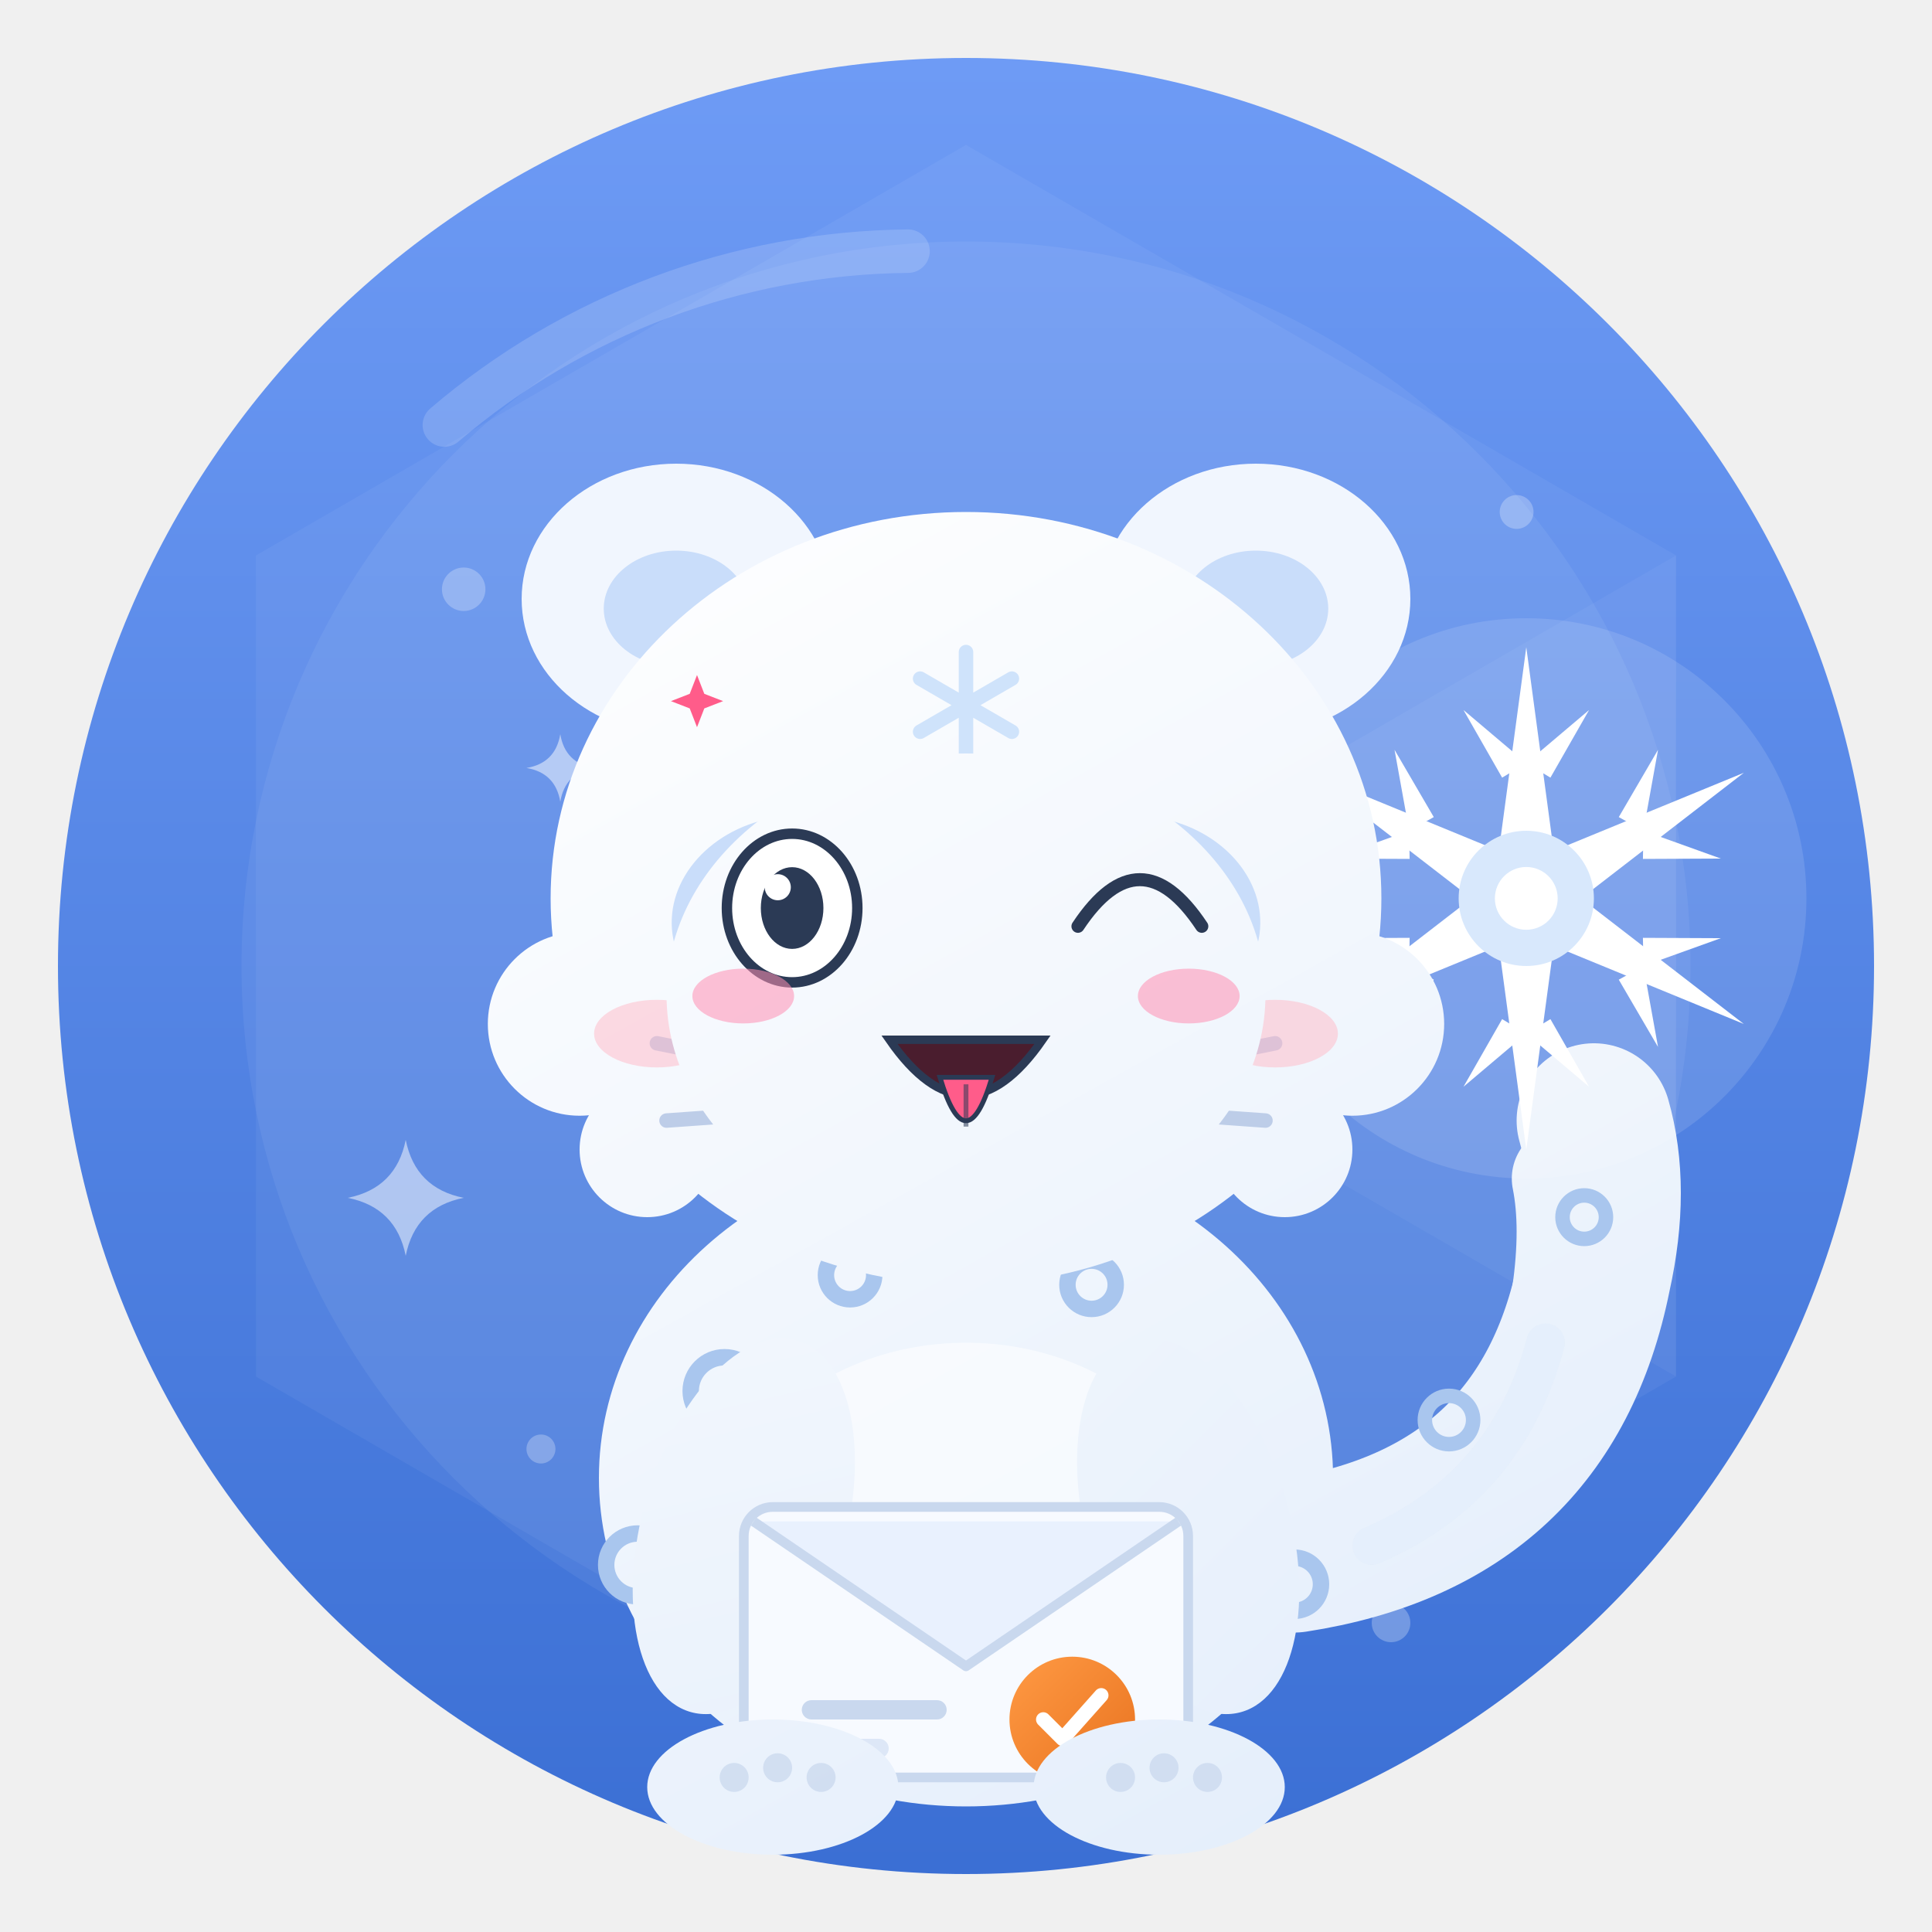
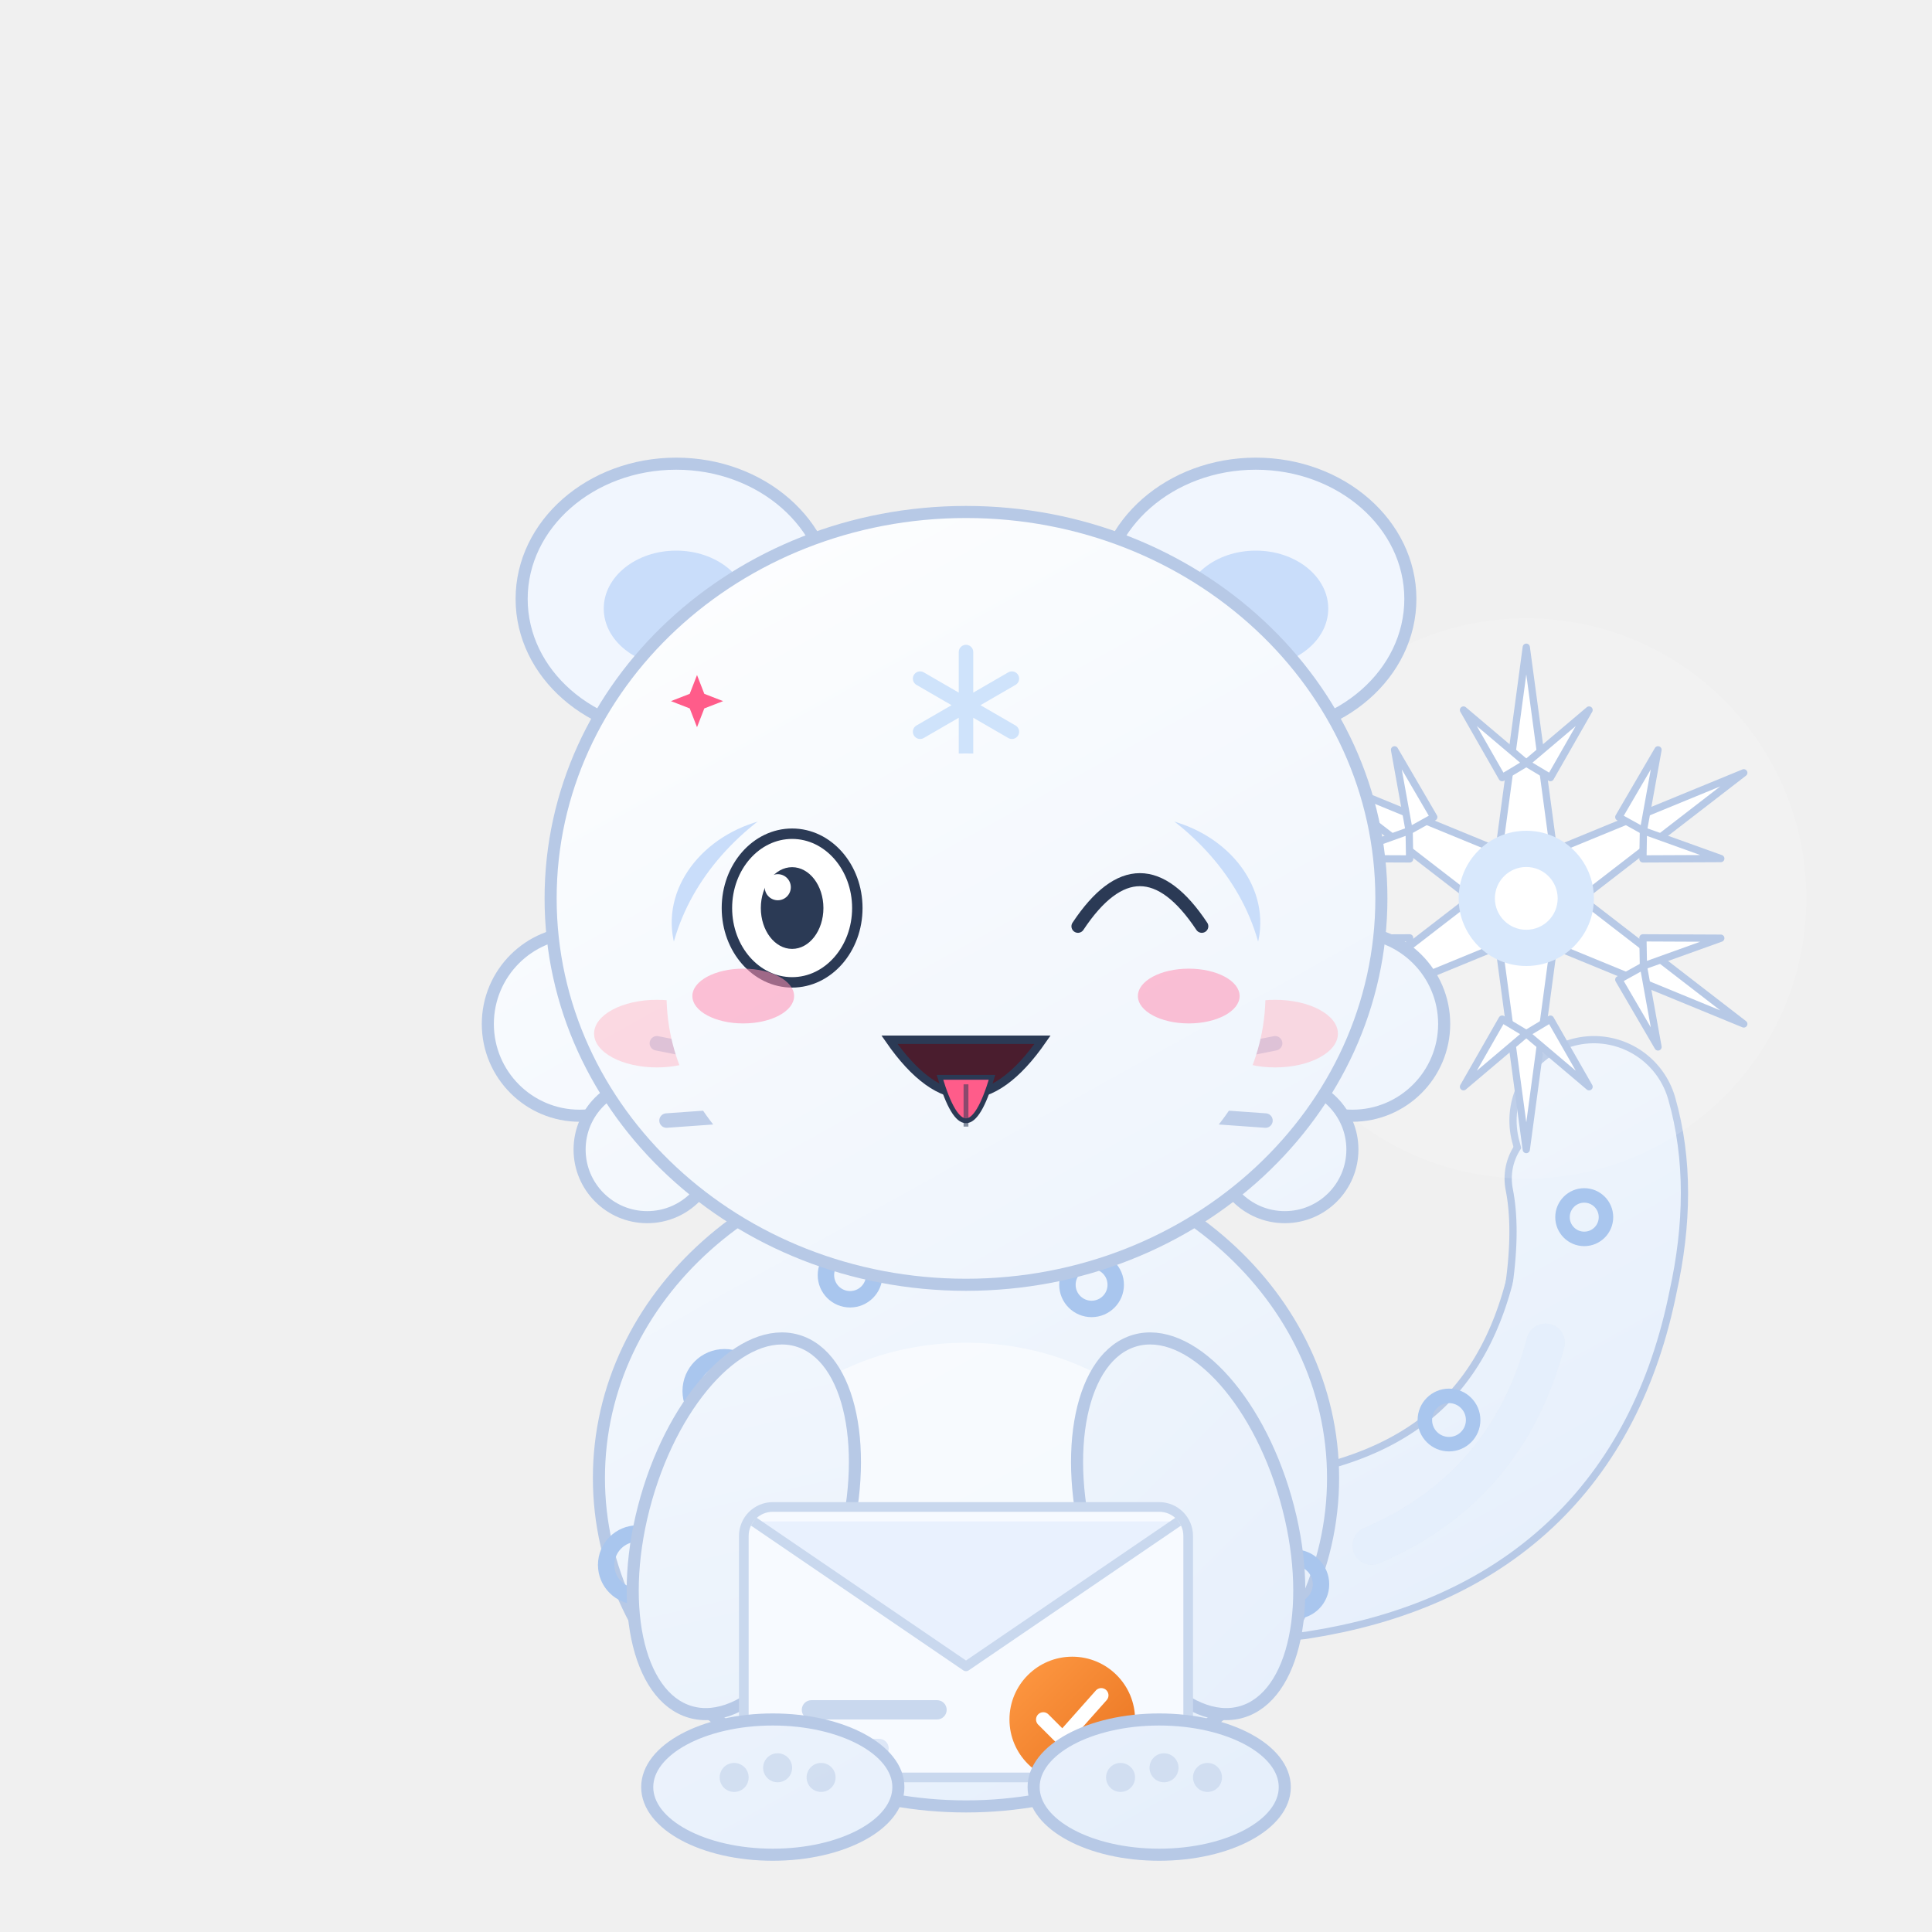
<svg xmlns="http://www.w3.org/2000/svg" viewBox="0 0 400 400" width="400" height="400" role="img" aria-label="霜霜 · 吐舌头 Tongue Out">
  <style>
.ex-motion { animation: ex-sway 2.0s ease-in-out infinite; transform-box: fill-box; transform-origin: 50% 50%; }
.ex-anim-tear { animation: ex-tear 1.8s ease-in infinite; transform-box: fill-box; transform-origin: center; }
.ex-anim-sweat { animation: ex-tear 1.5s ease-in infinite; transform-box: fill-box; transform-origin: center; }
.ex-anim-heart { animation: ex-heart 2.2s ease-out infinite; transform-box: fill-box; transform-origin: center; }
.ex-anim-spark { animation: ex-spark 1.9s ease-in-out infinite; transform-box: fill-box; transform-origin: center; }
.ex-anim-rain { animation: ex-rain 1.4s linear infinite; transform-box: fill-box; transform-origin: center; }
.ex-anim-confetti { animation: ex-confetti 2.4s linear infinite; transform-box: fill-box; transform-origin: center; }
.ex-anim-pulse { animation: ex-pulse 1.6s ease-in-out infinite; transform-box: fill-box; transform-origin: center; }
.ex-anim-knock { animation: ex-knock 0.55s ease-in-out infinite; transform-box: fill-box; transform-origin: center; }
.ex-anim-knockline { animation: ex-knockline 0.55s ease-out infinite; transform-box: fill-box; transform-origin: center; }
.ex-anim-palm { animation: ex-palm 0.9s ease-in-out infinite; transform-box: fill-box; transform-origin: center; }
.ex-anim-steam { animation: ex-steam 1.8s ease-out infinite; transform-box: fill-box; transform-origin: center; }
.ex-anim-shock { animation: ex-shock 0.5s ease-in-out infinite; transform-box: fill-box; transform-origin: center; }
.ex-anim-please { animation: ex-please 1.4s ease-in-out infinite; transform-box: fill-box; transform-origin: center; }
.ex-anim-drift { animation: ex-drift 4.5s ease-in-out infinite; transform-box: fill-box; transform-origin: center; }
@keyframes ex-sway { 0%,100% { transform: rotate(0deg); } 50% { transform: rotate(3deg); } }
@keyframes ex-tear { 0% { transform: translateY(0); opacity: 0; } 18% { opacity: 1; } 100% { transform: translateY(14.85px); opacity: 0; } }
@keyframes ex-heart { 0% { transform: translateY(0) scale(.65); opacity: 0; } 20% { opacity: 1; } 100% { transform: translateY(-24.3px) scale(1.15); opacity: 0; } }
@keyframes ex-spark { 0%,100% { transform: scale(.6) rotate(0deg); opacity: .3; } 50% { transform: scale(1.15) rotate(25deg); opacity: 1; } }
@keyframes ex-rain { 0% { transform: translateY(0); opacity: 0; } 20% { opacity: 1; } 100% { transform: translateY(16.2px); opacity: 0; } }
@keyframes ex-confetti { 0% { transform: translateY(-4.72px) rotate(0deg); opacity: 1; } 100% { transform: translateY(21.6px) rotate(200deg); opacity: 0; } }
@keyframes ex-pulse { 0%,100% { transform: scale(1); opacity: .35; } 50% { transform: scale(1.18); opacity: .7; } }
@keyframes ex-knock { 0%,100% { transform: translateX(6.08px); } 35% { transform: translateX(0); } }
@keyframes ex-knockline { 0%,100% { transform: scaleX(.6); opacity: .35; } 35% { transform: scaleX(1); opacity: 1; } }
@keyframes ex-palm { 0%,100% { transform: translateY(0) rotate(0deg); } 50% { transform: translateY(-1.62px) rotate(-4deg); } }
@keyframes ex-steam { 0% { transform: translateY(0); opacity: .7; } 100% { transform: translateY(-12.15px); opacity: 0; } }
@keyframes ex-shock { 0%,100% { transform: scaleX(.7); opacity: .4; } 50% { transform: scaleX(1.25); opacity: 1; } }
@keyframes ex-please { 0%,100% { transform: translateY(0); } 50% { transform: translateY(-2.43px); } }
@keyframes ex-drift { 0%,100% { transform: translateY(0); } 50% { transform: translateY(-2.7px); } }
@media (prefers-reduced-motion: reduce) {
  .ex-motion, [class*="ex-anim-"] { animation: none !important; }
}
</style>
  <g class="ex-motion ex-tongue">
    <g class="ex-base">
      <defs>
-         <linearGradient id="ice" x1="0" y1="0" x2="0" y2="1">
-           <stop offset="0" stop-color="#6E9BF5" />
-           <stop offset="1" stop-color="#3B6FD4" />
-         </linearGradient>
        <linearGradient id="fur" gradientUnits="userSpaceOnUse" x1="120" y1="96" x2="280" y2="384">
          <stop offset="0" stop-color="#FFFFFF" />
          <stop offset="1" stop-color="#E4EEFB" />
        </linearGradient>
        <linearGradient id="seal" x1="0" y1="0" x2="1" y2="1">
          <stop offset="0" stop-color="#FF9A44" />
          <stop offset="1" stop-color="#E8721F" />
        </linearGradient>
-         <g id="sfArm" fill="#FFFFFF">
+         <g id="sfArm" fill="#FFFFFF" stroke="#B7C9E6" stroke-width="1.5" stroke-linejoin="round">
          <path d="M316 190 L309 186 L316 134 L323 186 Z" />
          <path d="M316 158 L303 147 L311 161 Z" />
          <path d="M316 158 L329 147 L321 161 Z" />
        </g>
      </defs>
-       <circle cx="200" cy="200" r="188" fill="url(#ice)" />
-       <circle cx="200" cy="200" r="150" fill="#FFFFFF" opacity="0.06" />
-       <path d="M200 30 L347 115 L347 285 L200 370 L53 285 L53 115 Z" fill="#FFFFFF" opacity="0.05" />
-       <path d="M200 200 L347 115 L347 285 Z" fill="#FFFFFF" opacity="0.04" />
-       <path d="M92 88 A150 150 0 0 1 188 52" stroke="#FFFFFF" stroke-width="9" fill="none" opacity="0.16" stroke-linecap="round" />
-       <g fill="#FFFFFF" opacity="0.26">
-         <circle cx="96" cy="122" r="4.5" />
-         <circle cx="314" cy="106" r="3.5" />
-         <circle cx="288" cy="336" r="4" />
-         <circle cx="112" cy="300" r="3" />
-       </g>
-       <g fill="#FFFFFF" opacity="0.5">
-         <path d="M84 236 Q86 246 96 248 Q86 250 84 260 Q82 250 72 248 Q82 246 84 236 Z" />
-         <path d="M116 152 Q117 158 123 159 Q117 160 116 166 Q115 160 109 159 Q115 158 116 152 Z" />
-       </g>
+       <path d="M268 322 Q320 314 330 264 Q334 246 330 232" stroke="#B7C9E6" stroke-width="35" fill="none" stroke-linecap="round" />
+       <path d="M272 326 Q314 314 324 268 Q326 254 324 244" stroke="#B7C9E6" stroke-width="25" fill="none" stroke-linecap="round" />
      <path d="M268 322 Q320 314 330 264 Q334 246 330 232" stroke="url(#fur)" stroke-width="32" fill="none" stroke-linecap="round" />
      <path d="M272 326 Q314 314 324 268 Q326 254 324 244" stroke="url(#fur)" stroke-width="22" fill="none" stroke-linecap="round" />
      <path d="M284 320 Q312 308 320 278" stroke="#E4EEFB" stroke-width="8" fill="none" stroke-linecap="round" opacity="0.85" />
      <circle cx="316" cy="186" r="58" fill="#FFFFFF" opacity="0.12" />
      <g>
        <use href="#sfArm" />
        <use href="#sfArm" transform="rotate(60 316 186)" />
        <use href="#sfArm" transform="rotate(120 316 186)" />
        <g transform="rotate(180 316 186)">
          <use href="#sfArm" />
          <use href="#sfArm" transform="rotate(60 316 186)" />
          <use href="#sfArm" transform="rotate(120 316 186)" />
        </g>
      </g>
      <circle cx="316" cy="186" r="14" fill="#D8E8FC" />
      <circle cx="316" cy="186" r="6.5" fill="#FFFFFF" />
      <g fill="none" stroke="#A9C6EE" stroke-width="3">
        <circle cx="300" cy="294" r="5" />
        <circle cx="328" cy="252" r="4.5" />
      </g>
-       <ellipse cx="200" cy="306" rx="76" ry="68" fill="url(#fur)" />
+       <ellipse cx="200" cy="306" rx="76" ry="68" fill="url(#fur)" stroke="#B7C9E6" stroke-width="2.5" />
      <ellipse cx="200" cy="322" rx="52" ry="44" fill="#FFFFFF" opacity="0.55" />
      <g fill="none" stroke="#A9C6EE" stroke-width="3.4">
        <circle cx="150" cy="288" r="7" />
        <circle cx="250" cy="294" r="6" />
        <circle cx="132" cy="324" r="6.5" />
        <circle cx="268" cy="328" r="5.5" />
        <circle cx="176" cy="264" r="5" />
        <circle cx="226" cy="266" r="5" />
      </g>
-       <ellipse cx="154" cy="316" rx="21" ry="40" fill="url(#fur)" transform="rotate(16 154 316)" />
-       <ellipse cx="246" cy="316" rx="21" ry="40" fill="url(#fur)" transform="rotate(-16 246 316)" />
+       <ellipse cx="154" cy="316" rx="21" ry="40" fill="url(#fur)" stroke="#B7C9E6" stroke-width="2.5" transform="rotate(16 154 316)" />
+       <ellipse cx="246" cy="316" rx="21" ry="40" fill="url(#fur)" stroke="#B7C9E6" stroke-width="2.5" transform="rotate(-16 246 316)" />
      <g>
        <rect x="154" y="312" width="92" height="56" rx="6" fill="#F7FAFF" stroke="#C9D8EE" stroke-width="2" />
        <path d="M156 315 L200 345 L244 315" fill="#E9F1FE" stroke="#C9D8EE" stroke-width="2" stroke-linejoin="round" />
        <rect x="166" y="352" width="30" height="4" rx="2" fill="#C9D8EE" />
        <rect x="166" y="360" width="18" height="4" rx="2" fill="#DDE7F7" />
        <circle cx="222" cy="356" r="13" fill="url(#seal)" />
        <path d="M216 356 L220 360 L228 351" stroke="#FFFFFF" stroke-width="3" fill="none" stroke-linecap="round" stroke-linejoin="round" />
      </g>
-       <ellipse cx="160" cy="370" rx="26" ry="14" fill="url(#fur)" />
-       <ellipse cx="240" cy="370" rx="26" ry="14" fill="url(#fur)" />
+       <ellipse cx="160" cy="370" rx="26" ry="14" fill="url(#fur)" stroke="#B7C9E6" stroke-width="2.5" />
+       <ellipse cx="240" cy="370" rx="26" ry="14" fill="url(#fur)" stroke="#B7C9E6" stroke-width="2.5" />
      <g fill="#C9D8EE" opacity="0.75">
        <circle cx="152" cy="368" r="3" />
        <circle cx="161" cy="366" r="3" />
        <circle cx="170" cy="368" r="3" />
        <circle cx="232" cy="368" r="3" />
        <circle cx="241" cy="366" r="3" />
        <circle cx="250" cy="368" r="3" />
      </g>
-       <ellipse cx="140" cy="124" rx="32" ry="28" fill="#F1F6FE" />
-       <ellipse cx="260" cy="124" rx="32" ry="28" fill="#F1F6FE" />
+       <ellipse cx="140" cy="124" rx="32" ry="28" fill="#F1F6FE" stroke="#B7C9E6" stroke-width="2.5" />
+       <ellipse cx="260" cy="124" rx="32" ry="28" fill="#F1F6FE" stroke="#B7C9E6" stroke-width="2.5" />
      <ellipse cx="140" cy="126" rx="15" ry="12" fill="#C9DDFA" />
      <ellipse cx="260" cy="126" rx="15" ry="12" fill="#C9DDFA" />
-       <ellipse cx="200" cy="186" rx="86" ry="80" fill="url(#fur)" />
-       <circle cx="120" cy="212" r="19" fill="url(#fur)" />
-       <circle cx="280" cy="212" r="19" fill="url(#fur)" />
-       <circle cx="134" cy="238" r="14" fill="url(#fur)" />
-       <circle cx="266" cy="238" r="14" fill="url(#fur)" />
+       <circle cx="120" cy="212" r="19" fill="url(#fur)" stroke="#B7C9E6" stroke-width="2.5" />
+       <circle cx="280" cy="212" r="19" fill="url(#fur)" stroke="#B7C9E6" stroke-width="2.5" />
+       <circle cx="134" cy="238" r="14" fill="url(#fur)" stroke="#B7C9E6" stroke-width="2.5" />
+       <circle cx="266" cy="238" r="14" fill="url(#fur)" stroke="#B7C9E6" stroke-width="2.5" />
+       <ellipse cx="200" cy="186" rx="86" ry="80" fill="url(#fur)" stroke="#B7C9E6" stroke-width="2.5" />
      <g stroke="#CFE3FB" stroke-width="3" stroke-linecap="round" fill="none">
        <path d="M200 135 V157 M190.5 140.5 L209.5 151.5 M190.5 151.5 L209.5 140.5" />
      </g>
      <ellipse cx="164" cy="190" rx="25" ry="21" fill="#C9DDFA" transform="rotate(-8 164 190)" />
      <ellipse cx="236" cy="190" rx="25" ry="21" fill="#C9DDFA" transform="rotate(8 236 190)" />
      <circle cx="164" cy="188" r="13.5" fill="#FFFFFF" />
      <circle cx="236" cy="188" r="13.5" fill="#FFFFFF" />
      <circle cx="167" cy="190" r="9.5" fill="#5B8DEF" />
      <circle cx="233" cy="190" r="9.5" fill="#5B8DEF" />
      <circle cx="168" cy="191" r="5.5" fill="#16233A" />
      <circle cx="232" cy="191" r="5.5" fill="#16233A" />
      <circle cx="163" cy="185" r="4" fill="#FFFFFF" />
      <circle cx="172" cy="196" r="1.8" fill="#FFFFFF" />
      <circle cx="237" cy="185" r="4" fill="#FFFFFF" />
      <circle cx="228" cy="196" r="1.8" fill="#FFFFFF" />
      <path d="M192 212 Q200 205 208 212 Q205 223 200 223 Q195 223 192 212 Z" fill="#2B3A55" />
      <path d="M186 228 Q194 238 200 229 Q206 238 214 228" stroke="#2B3A55" stroke-width="3.6" fill="none" stroke-linecap="round" stroke-linejoin="round" />
      <g stroke="#B7C9E6" stroke-width="3" stroke-linecap="round" opacity="0.9">
        <path d="M166 222 L136 216" />
        <path d="M166 230 L138 232" />
        <path d="M234 222 L264 216" />
        <path d="M234 230 L262 232" />
      </g>
      <ellipse cx="136" cy="214" rx="13" ry="7" fill="#FFB8C6" opacity="0.5" />
      <ellipse cx="264" cy="214" rx="13" ry="7" fill="#FFB8C6" opacity="0.5" />
    </g>
    <g class="ex-face">
      <ellipse cx="200" cy="206" rx="62" ry="50" fill="url(#fur)" />
      <ellipse cx="164" cy="188" rx="13.5" ry="15.39" fill="#FFFFFF" stroke="#2B3A55" stroke-width="2.16" />
      <ellipse cx="164" cy="188" rx="6.48" ry="8.46" fill="#2B3A55" />
      <circle cx="161.03" cy="183.69" r="2.7" fill="#FFFFFF" />
      <path d="M 223.18,191.78 Q 236,172.47 248.82,191.78" fill="none" stroke="#2B3A55" stroke-width="2.7" stroke-linecap="round" />
      <path d="M 184.16,215.27 Q 200,238.11 215.84,215.27 Z" fill="#4A1D2E" stroke="#2B3A55" stroke-width="1.73" />
      <path d="M 194.61,223.05 Q 200,241.03 205.39,223.05 Z" fill="#FF5C8A" stroke="#2B3A55" stroke-width="1" />
      <path d="M 200,224.5 L 200,233.25" stroke="#2B3A55" stroke-width="1" opacity=".55" />
      <ellipse cx="153.88" cy="206.22" rx="10.53" ry="5.67" fill="#FF8FB3" opacity="0.55" />
      <ellipse cx="246.12" cy="206.22" rx="10.53" ry="5.67" fill="#FF8FB3" opacity="0.55" />
      <path class="ex-anim-spark" style="animation-delay:0.2s" d="M 144.31,139.76 L 145.82,143.65 L 149.71,145.16 L 145.82,146.67 L 144.31,150.56 L 142.8,146.67 L 138.91,145.16 L 142.8,143.65 Z" fill="#FF5C8A" />
    </g>
  </g>
</svg>
